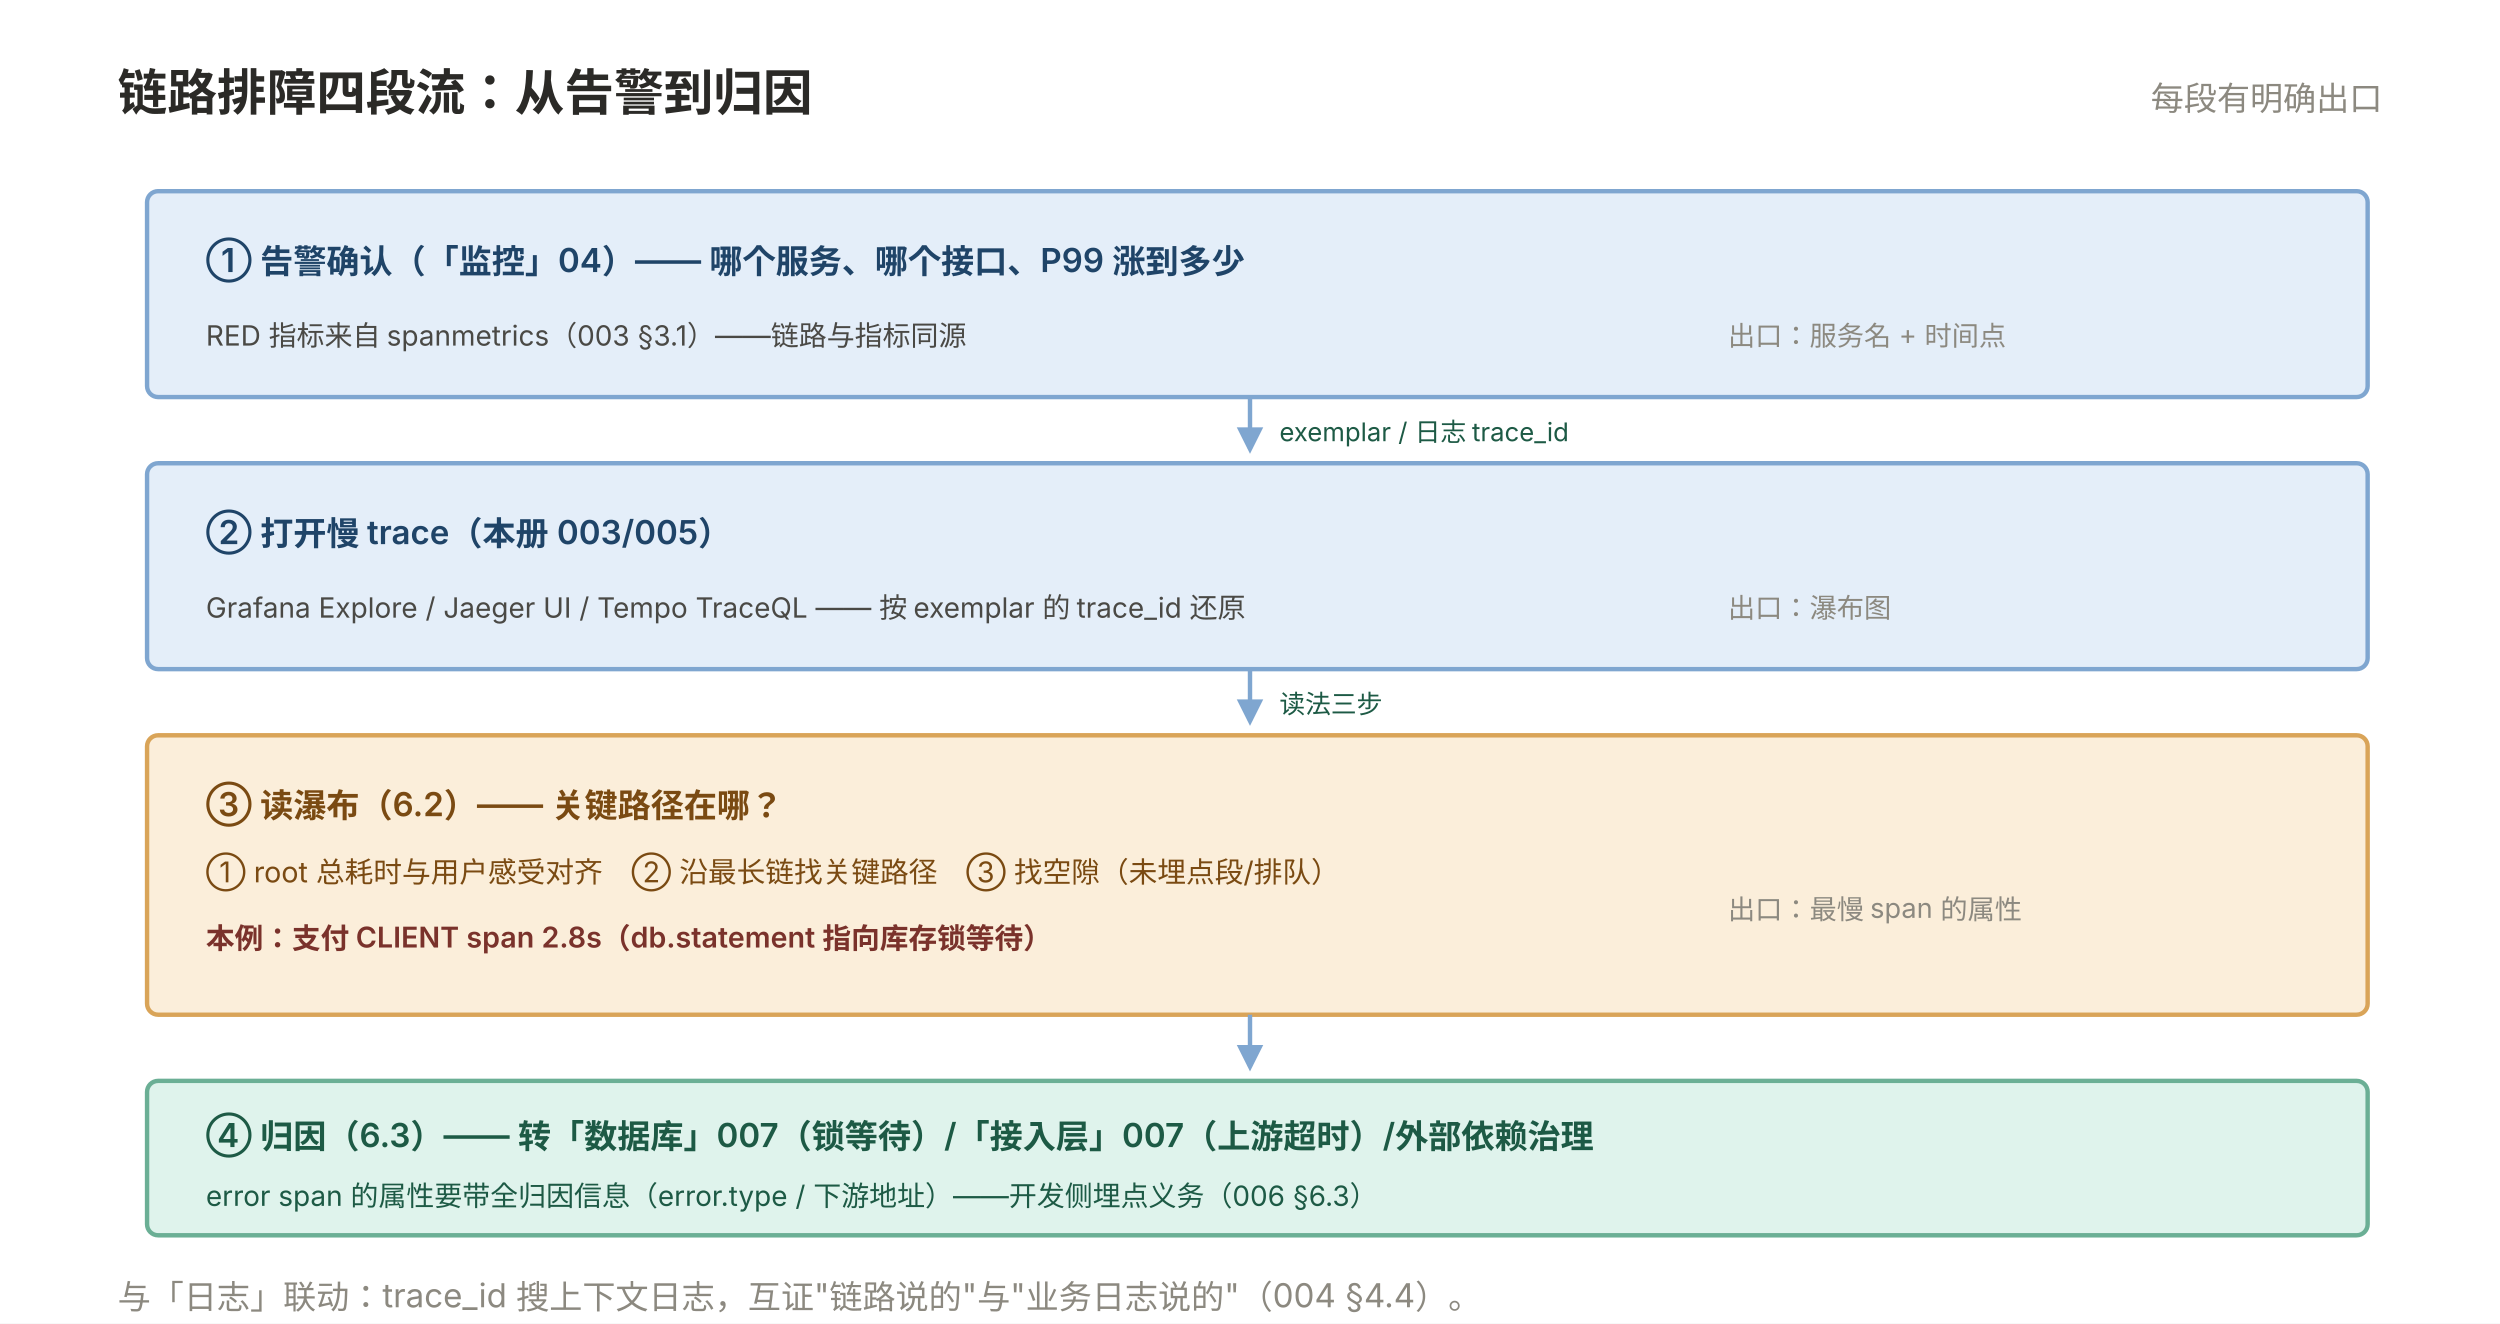
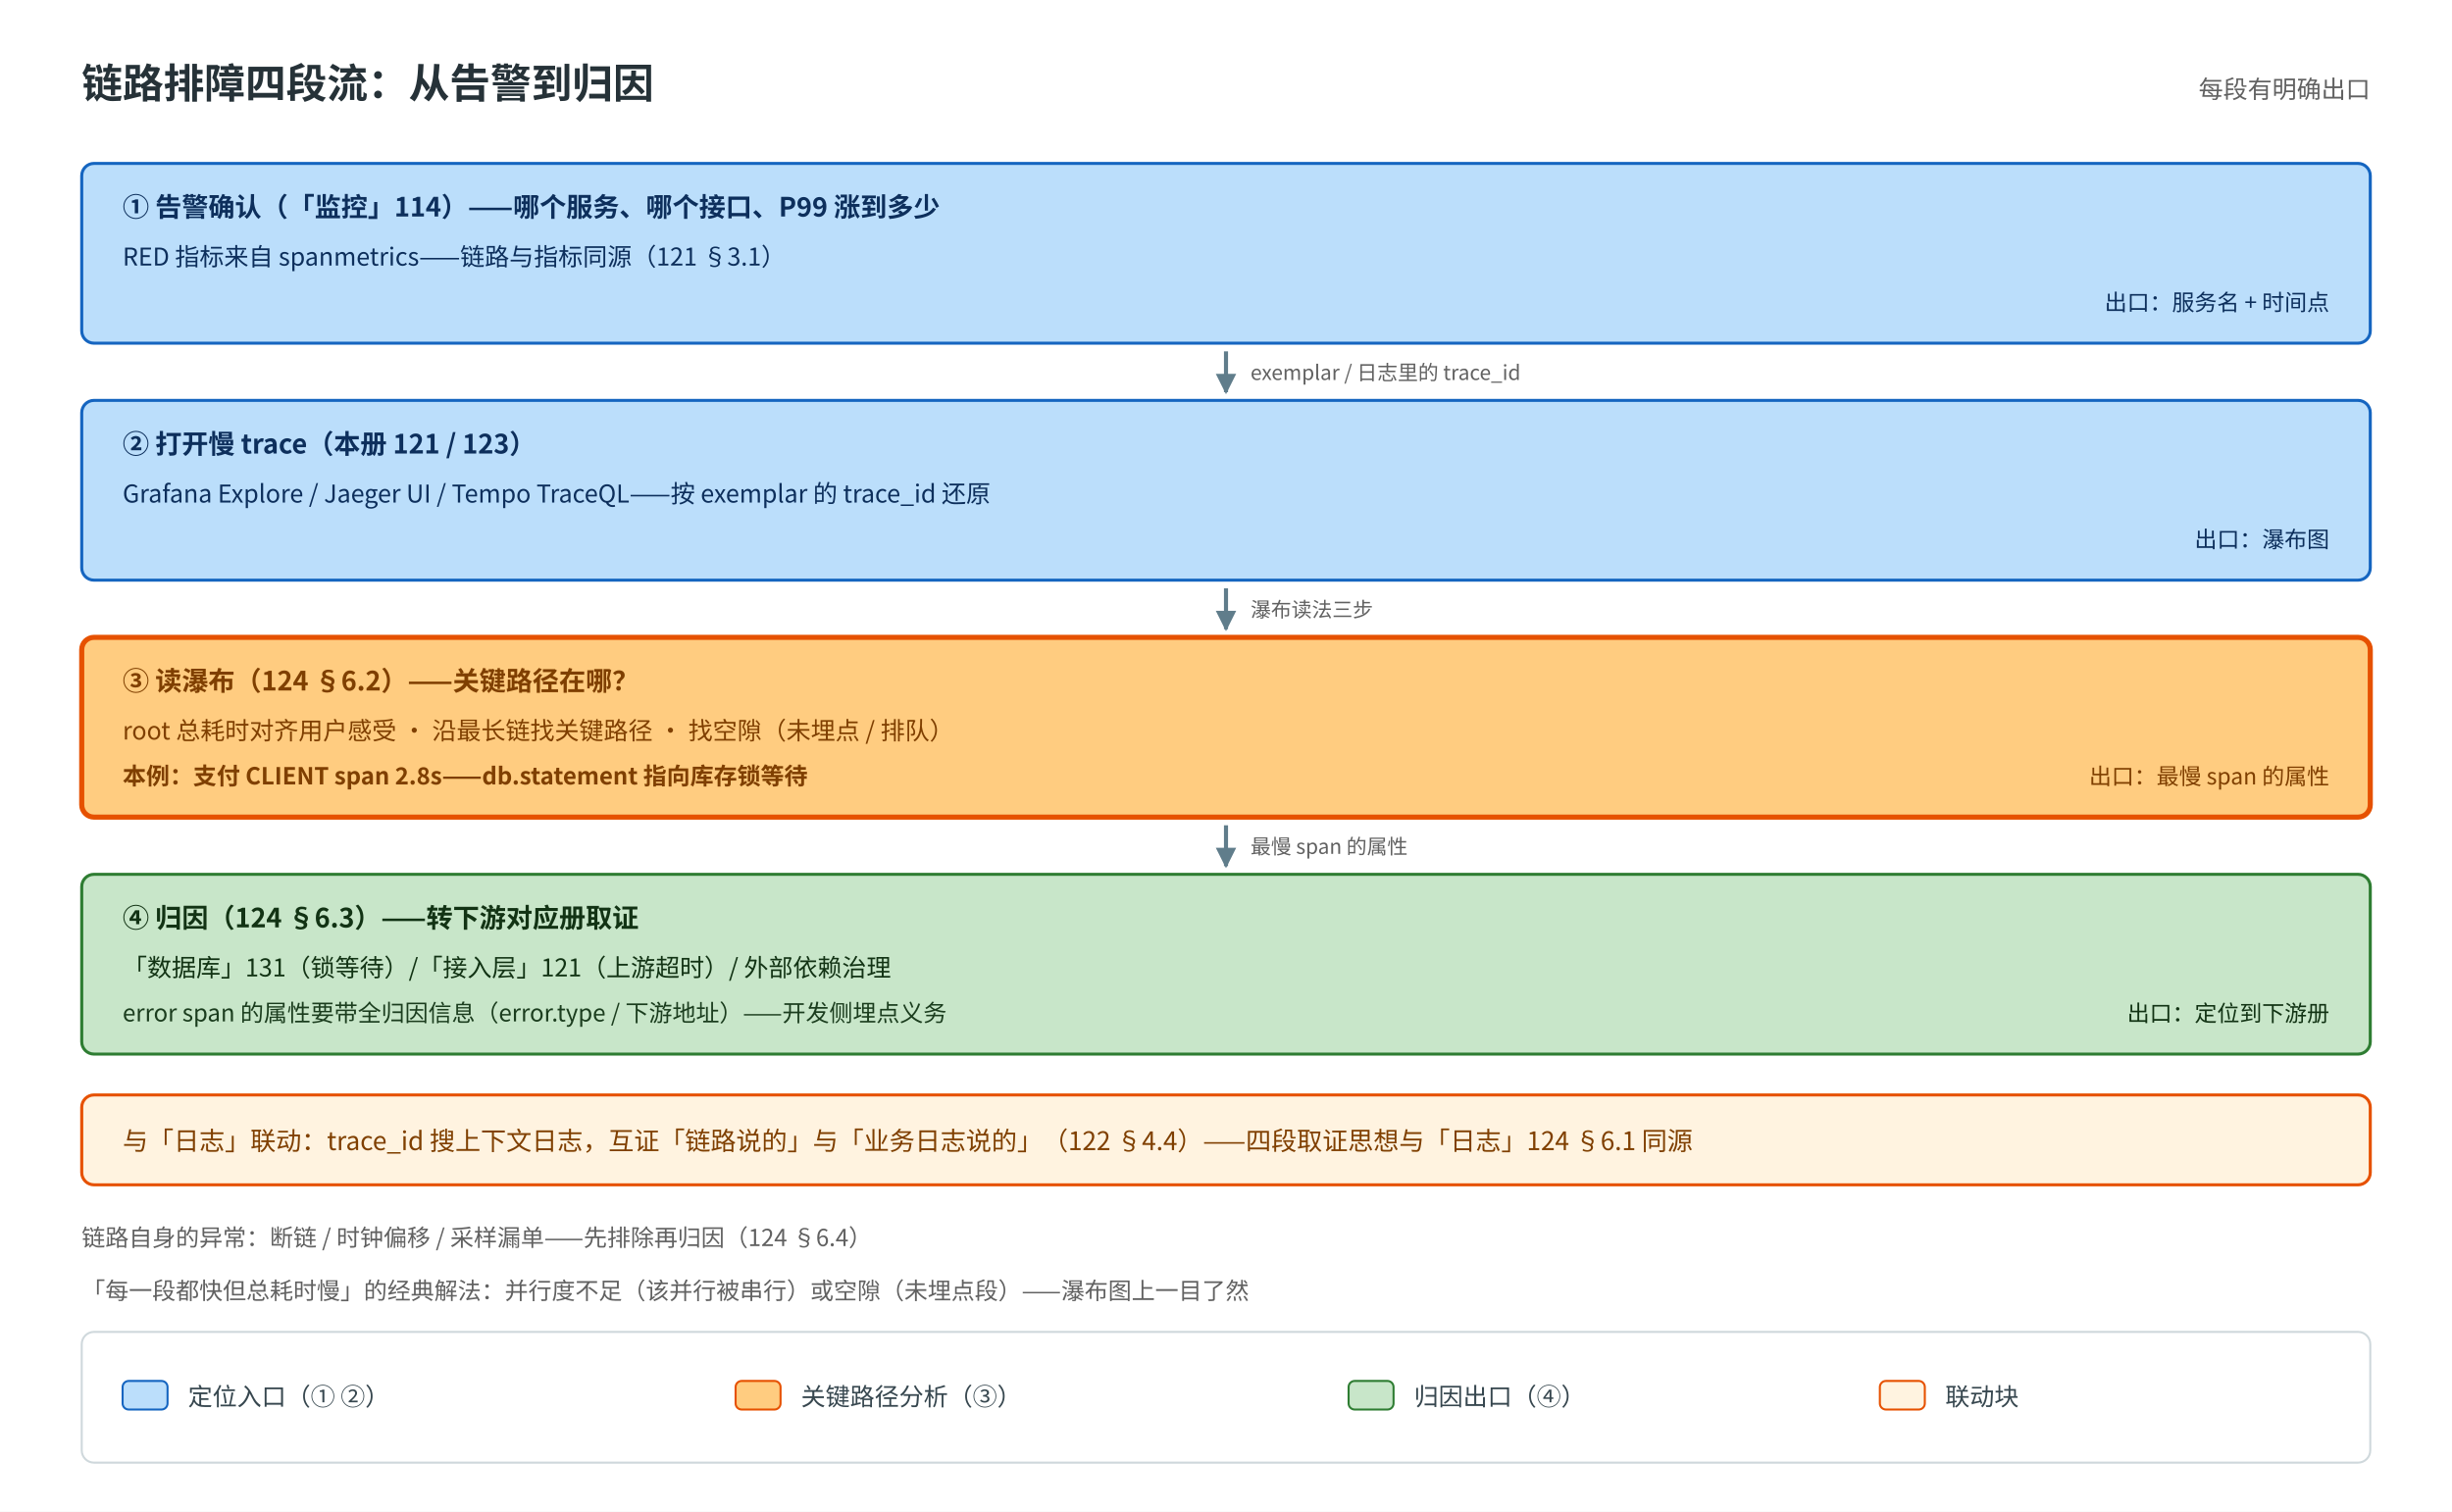
- <svg xmlns="http://www.w3.org/2000/svg" viewBox="0 0 1200 635.29" width="1200" height="635.29" font-family="-apple-system, 'Segoe UI', 'Microsoft YaHei', 'PingFang SC', sans-serif">
-   <g transform="scale(1.764706)">
-     <rect width="680" height="360" fill="#FFFFFF" />
-     <text x="32" y="30" font-size="13.5" font-weight="600" fill="#2B2A27">链路排障四段流：从告警到归因</text>
-     <text x="648" y="30" font-size="9" fill="#8C8980" text-anchor="end">每段有明确出口</text>
-     <defs>
-       <marker id="h6Blue" viewBox="0 0 10 10" refX="8" refY="5" markerWidth="6" markerHeight="6" orient="auto">
-         <path d="M0,0 L10,5 L0,10 z" fill="#7FA6D0" />
-       </marker>
-     </defs>
-     <rect x="40" y="52" width="604" height="56" rx="3" fill="#E4EEF9" stroke="#7FA6D0" stroke-width="1.2" />
-     <text x="56" y="74" font-size="9" font-weight="600" fill="#1F4468">① 告警确认（「监控」04）—— 哪个服务、哪个接口、P99 涨到多少</text>
-     <text x="56" y="94" font-size="7.6" fill="#4A4945">RED 指标来自 spanmetrics（003 §3.1）——链路与指标同源</text>
-     <text x="470" y="94" font-size="7.4" fill="#8C8980">出口：服务名 + 时间点</text>
-     <line x1="340" y1="108" x2="340" y2="122" stroke="#7FA6D0" stroke-width="1.2" marker-end="url(#h6Blue)" />
-     <text x="348" y="120" font-size="7" fill="#1D5A45">exemplar / 日志 trace_id</text>
-     <rect x="40" y="126" width="604" height="56" rx="3" fill="#E4EEF9" stroke="#7FA6D0" stroke-width="1.2" />
-     <text x="56" y="148" font-size="9" font-weight="600" fill="#1F4468">② 打开慢 trace（本册 003/005）</text>
-     <text x="56" y="168" font-size="7.6" fill="#4A4945">Grafana Explore / Jaeger UI / Tempo TraceQL —— 按 exemplar 的 trace_id 还原</text>
-     <text x="470" y="168" font-size="7.4" fill="#8C8980">出口：瀑布图</text>
-     <line x1="340" y1="182" x2="340" y2="196" stroke="#7FA6D0" stroke-width="1.2" marker-end="url(#h6Blue)" />
-     <text x="348" y="194" font-size="7" fill="#1D5A45">读法三步</text>
-     <rect x="40" y="200" width="604" height="76" rx="3" fill="#FBEEDA" stroke="#D9A458" stroke-width="1.2" />
-     <text x="56" y="222" font-size="9" font-weight="600" fill="#7A4A12">③ 读瀑布（6.2）—— 关键路径在哪？</text>
-     <text x="56" y="240" font-size="7.8" fill="#7A4A12">① root 总耗时与用户感受对齐　② 沿最长链找关键路径　③ 找空隙（未埋点段/排队）</text>
-     <text x="56" y="258" font-size="7.8" font-weight="600" fill="#7A322B">本例：支付 CLIENT span 2.8s（db.statement 指向库存锁等待）</text>
-     <text x="470" y="250" font-size="7.4" fill="#8C8980">出口：最慢 span 的属性</text>
-     <line x1="340" y1="276" x2="340" y2="290" stroke="#7FA6D0" stroke-width="1.2" marker-end="url(#h6Blue)" />
-     <rect x="40" y="294" width="604" height="42" rx="3" fill="#DFF3EC" stroke="#6BAF95" stroke-width="1.2" />
-     <text x="56" y="312" font-size="9" font-weight="600" fill="#1D5A45">④ 归因（6.3）—— 转「数据库」007（锁等待）/「接入层」007（上游超时）/外部依赖治理</text>
-     <text x="56" y="328" font-size="7.6" fill="#1D5A45">error span 的属性要带全归因信息（error.type / 下游地址）——开发侧埋点义务（006 §6.3）</text>
-     <text x="32" y="356" font-size="9" fill="#8C8980">与「日志」联动：trace_id 搜上下文日志，互证"链路说的"与"业务日志说的"（004 §4.4）。</text>
-   </g>
+ <svg xmlns="http://www.w3.org/2000/svg" viewBox="0 0 1200 740" font-family="'Microsoft YaHei','PingFang SC','Noto Sans CJK SC',sans-serif">
+   <defs>
+     <marker id="axGray" viewBox="0 0 10 10" refX="9" refY="5" markerWidth="10" markerHeight="10" markerUnits="userSpaceOnUse" orient="auto-start-reverse">
+       <path d="M 0 0 L 10 5 L 0 10 z" fill="#607d8b" />
+     </marker>
+   </defs>
+   <rect x="0" y="0" width="1200" height="740" fill="#ffffff" />
+   <text x="40" y="48" font-size="20" font-weight="bold" fill="#263238">链路排障四段流：从告警到归因</text>
+   <text x="1160" y="48" font-size="12" fill="#616161" text-anchor="end">每段有明确出口</text>
+   <rect x="40" y="80" width="1120" height="88" rx="6" fill="#bbdefb" stroke="#1565c0" stroke-width="1.5" />
+   <text x="60" y="106" font-size="13" font-weight="bold" fill="#0d2f5c">① 告警确认（「监控」114）——哪个服务、哪个接口、P99 涨到多少</text>
+   <text x="60" y="130" font-size="12" fill="#0d2f5c">RED 指标来自 spanmetrics——链路与指标同源（121 §3.1）</text>
+   <text x="1140" y="152" font-size="11" fill="#0d2f5c" text-anchor="end">出口：服务名 + 时间点</text>
+   <line x1="600" y1="172" x2="600" y2="192" stroke="#607d8b" stroke-width="2" marker-end="url(#axGray)" />
+   <text x="612" y="186" font-size="10" fill="#616161">exemplar / 日志里的 trace_id</text>
+   <rect x="40" y="196" width="1120" height="88" rx="6" fill="#bbdefb" stroke="#1565c0" stroke-width="1.5" />
+   <text x="60" y="222" font-size="13" font-weight="bold" fill="#0d2f5c">② 打开慢 trace（本册 121 / 123）</text>
+   <text x="60" y="246" font-size="12" fill="#0d2f5c">Grafana Explore / Jaeger UI / Tempo TraceQL——按 exemplar 的 trace_id 还原</text>
+   <text x="1140" y="268" font-size="11" fill="#0d2f5c" text-anchor="end">出口：瀑布图</text>
+   <line x1="600" y1="288" x2="600" y2="308" stroke="#607d8b" stroke-width="2" marker-end="url(#axGray)" />
+   <text x="612" y="302" font-size="10" fill="#616161">瀑布读法三步</text>
+   <rect x="40" y="312" width="1120" height="88" rx="6" fill="#ffcc80" stroke="#e65100" stroke-width="2.5" />
+   <text x="60" y="338" font-size="13" font-weight="bold" fill="#7f3f00">③ 读瀑布（124 §6.2）——关键路径在哪？</text>
+   <text x="60" y="362" font-size="12" fill="#7f3f00">root 总耗时对齐用户感受 · 沿最长链找关键路径 · 找空隙（未埋点 / 排队）</text>
+   <text x="60" y="384" font-size="11.5" font-weight="bold" fill="#7f3f00">本例：支付 CLIENT span 2.8s——db.statement 指向库存锁等待</text>
+   <text x="1140" y="384" font-size="11" fill="#7f3f00" text-anchor="end">出口：最慢 span 的属性</text>
+   <line x1="600" y1="404" x2="600" y2="424" stroke="#607d8b" stroke-width="2" marker-end="url(#axGray)" />
+   <text x="612" y="418" font-size="10" fill="#616161">最慢 span 的属性</text>
+   <rect x="40" y="428" width="1120" height="88" rx="6" fill="#c8e6c9" stroke="#2e7d32" stroke-width="1.5" />
+   <text x="60" y="454" font-size="13" font-weight="bold" fill="#123314">④ 归因（124 §6.3）——转下游对应册取证</text>
+   <text x="60" y="478" font-size="12" fill="#123314">「数据库」131（锁等待）/「接入层」121（上游超时）/ 外部依赖治理</text>
+   <text x="60" y="500" font-size="11.5" fill="#1b3d1e">error span 的属性要带全归因信息（error.type / 下游地址）——开发侧埋点义务</text>
+   <text x="1140" y="500" font-size="11" fill="#123314" text-anchor="end">出口：定位到下游册</text>
+   <rect x="40" y="536" width="1120" height="44" rx="6" fill="#fff3e0" stroke="#e65100" stroke-width="1.5" />
+   <text x="60" y="563" font-size="12.5" fill="#7f3f00">与「日志」联动：trace_id 搜上下文日志，互证「链路说的」与「业务日志说的」（122 §4.4）——四段取证思想与「日志」124 §6.1 同源</text>
+   <text x="40" y="610" font-size="11.5" fill="#616161">链路自身的异常：断链 / 时钟偏移 / 采样漏单——先排除再归因（124 §6.4）</text>
+   <text x="40" y="636" font-size="11.5" fill="#616161">「每一段都快但总耗时慢」的经典解法：并行度不足（该并行被串行）或空隙（未埋点段）——瀑布图上一目了然</text>
+   <rect x="40" y="652" width="1120" height="64" rx="6" fill="#ffffff" stroke="#cfd8dc" stroke-width="1" />
+   <rect x="60" y="676" width="22" height="14" rx="3" fill="#bbdefb" stroke="#1565c0" stroke-width="1" />
+   <text x="92" y="688" font-size="12" fill="#37474f">定位入口（① ②）</text>
+   <rect x="360" y="676" width="22" height="14" rx="3" fill="#ffcc80" stroke="#e65100" stroke-width="1" />
+   <text x="392" y="688" font-size="12" fill="#37474f">关键路径分析（③）</text>
+   <rect x="660" y="676" width="22" height="14" rx="3" fill="#c8e6c9" stroke="#2e7d32" stroke-width="1" />
+   <text x="692" y="688" font-size="12" fill="#37474f">归因出口（④）</text>
+   <rect x="920" y="676" width="22" height="14" rx="3" fill="#fff3e0" stroke="#e65100" stroke-width="1" />
+   <text x="952" y="688" font-size="12" fill="#37474f">联动块</text>
</svg>
